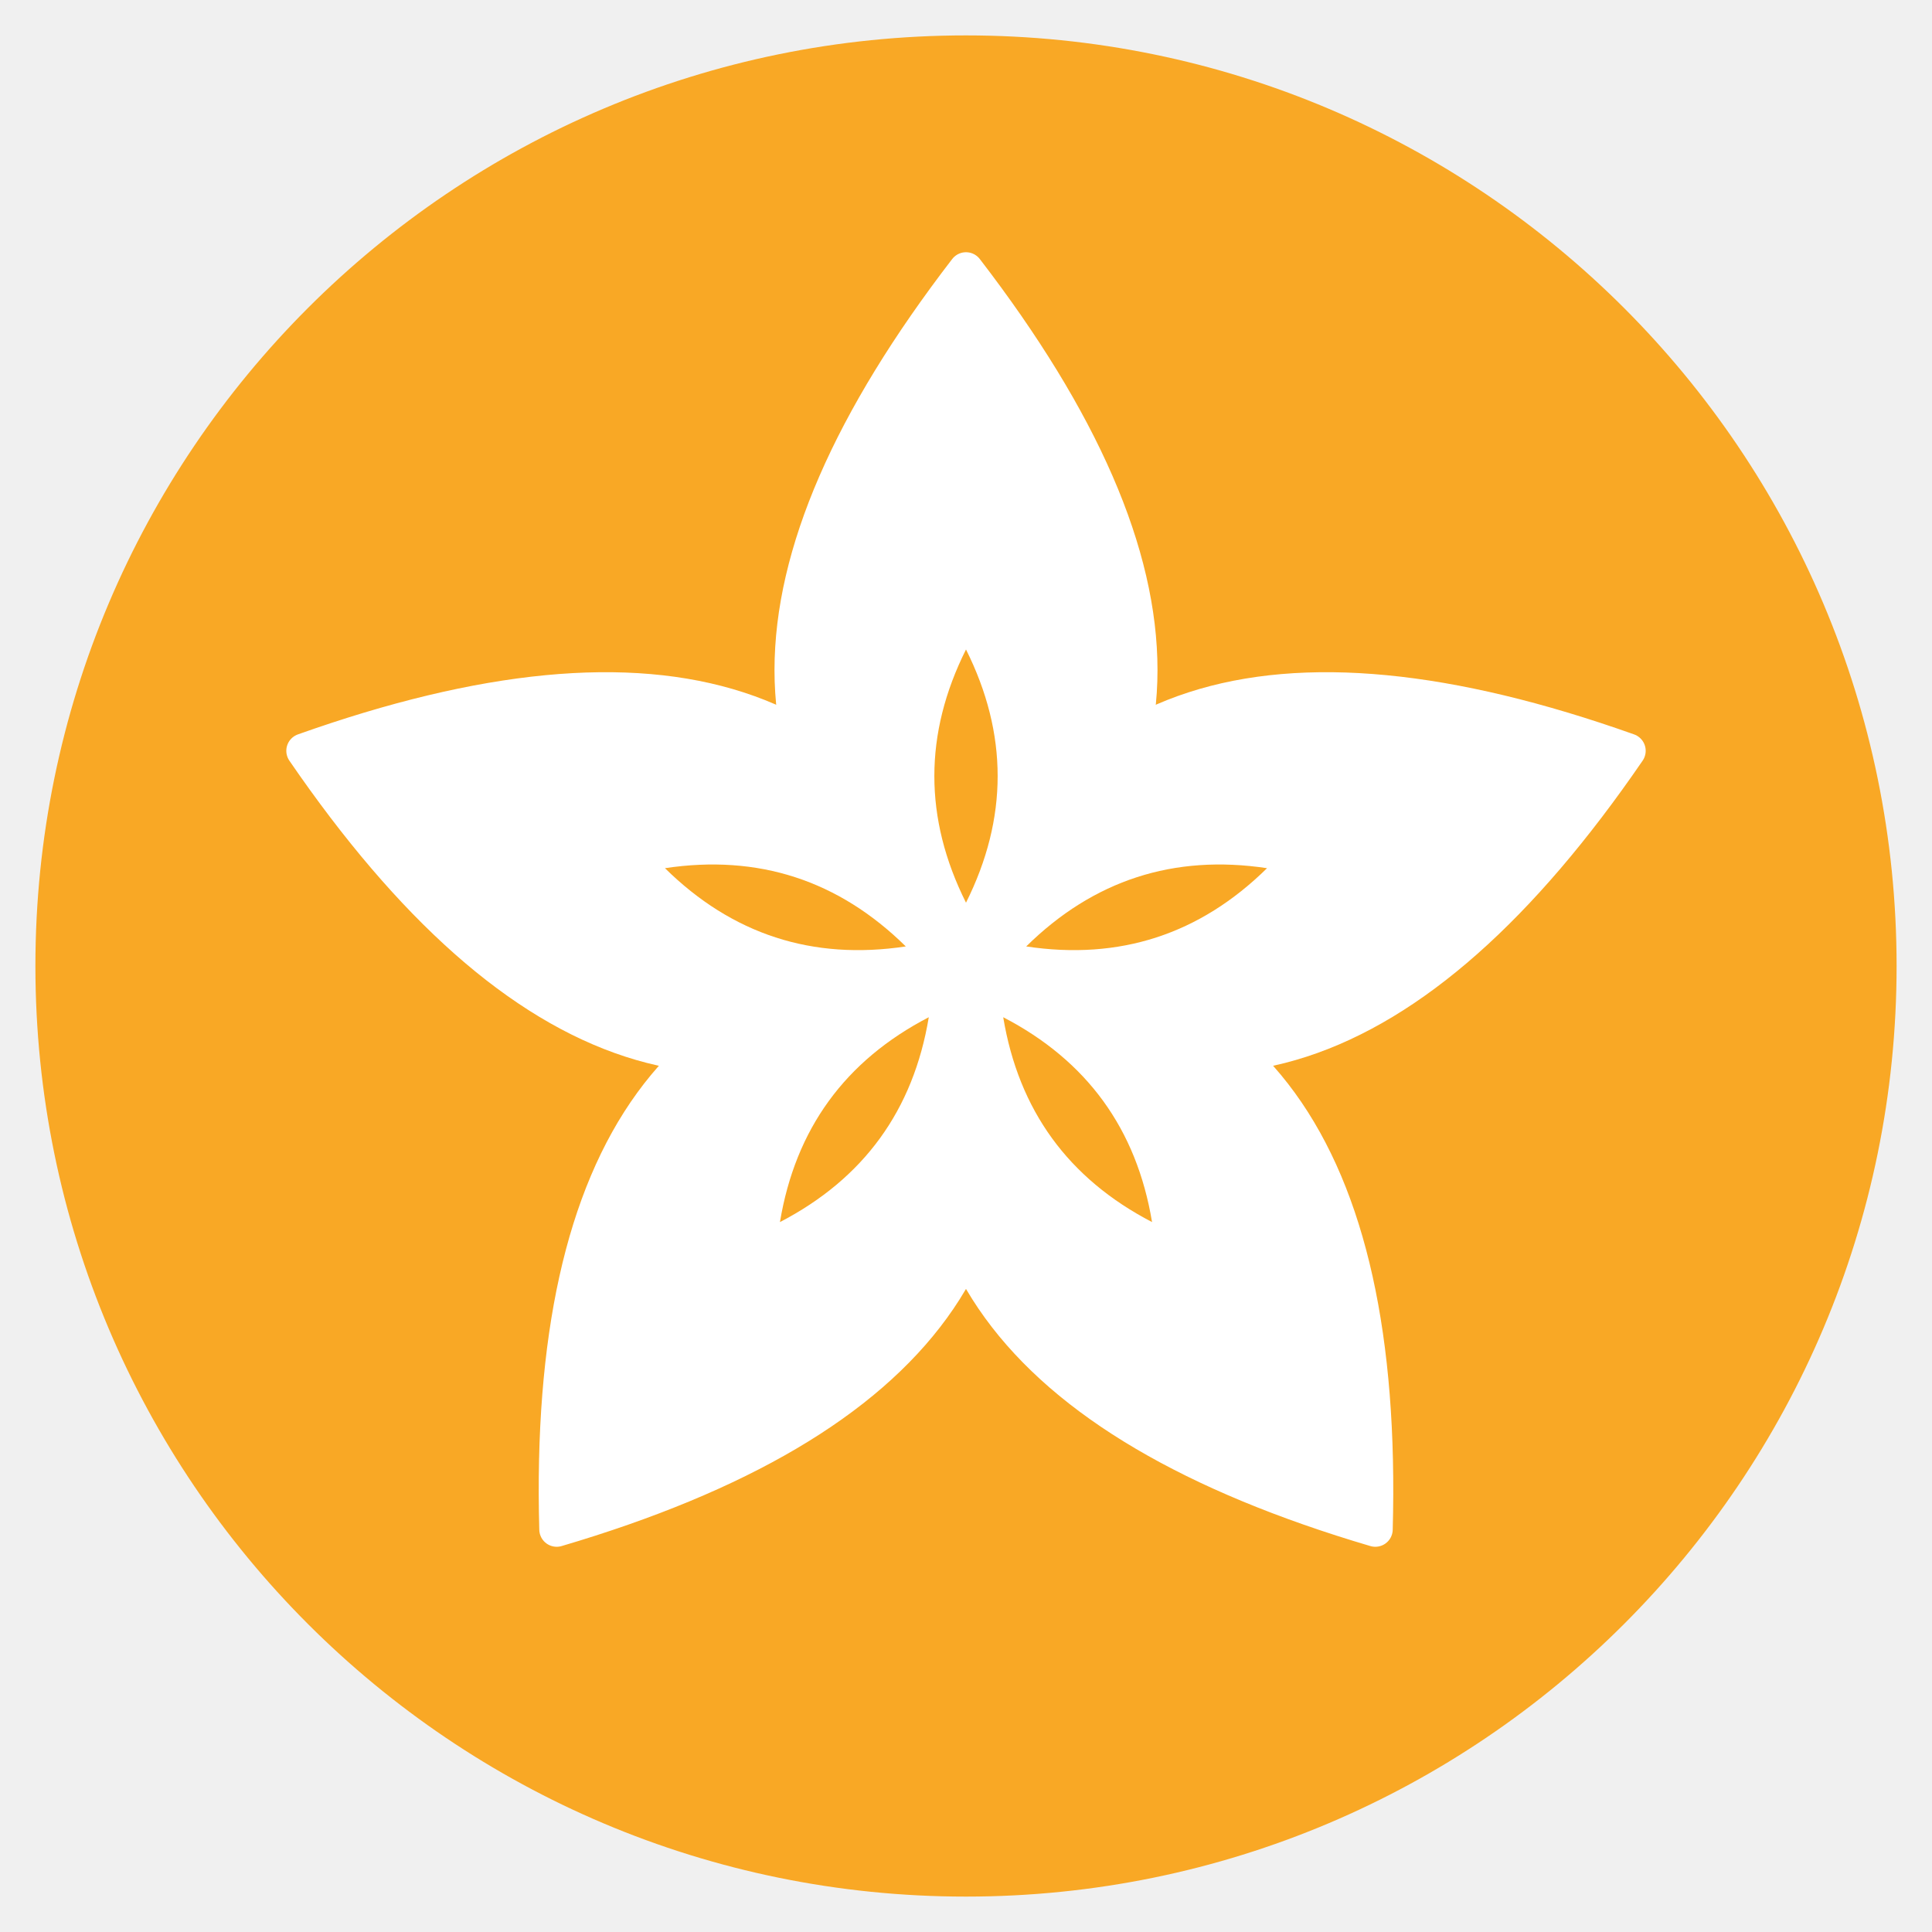
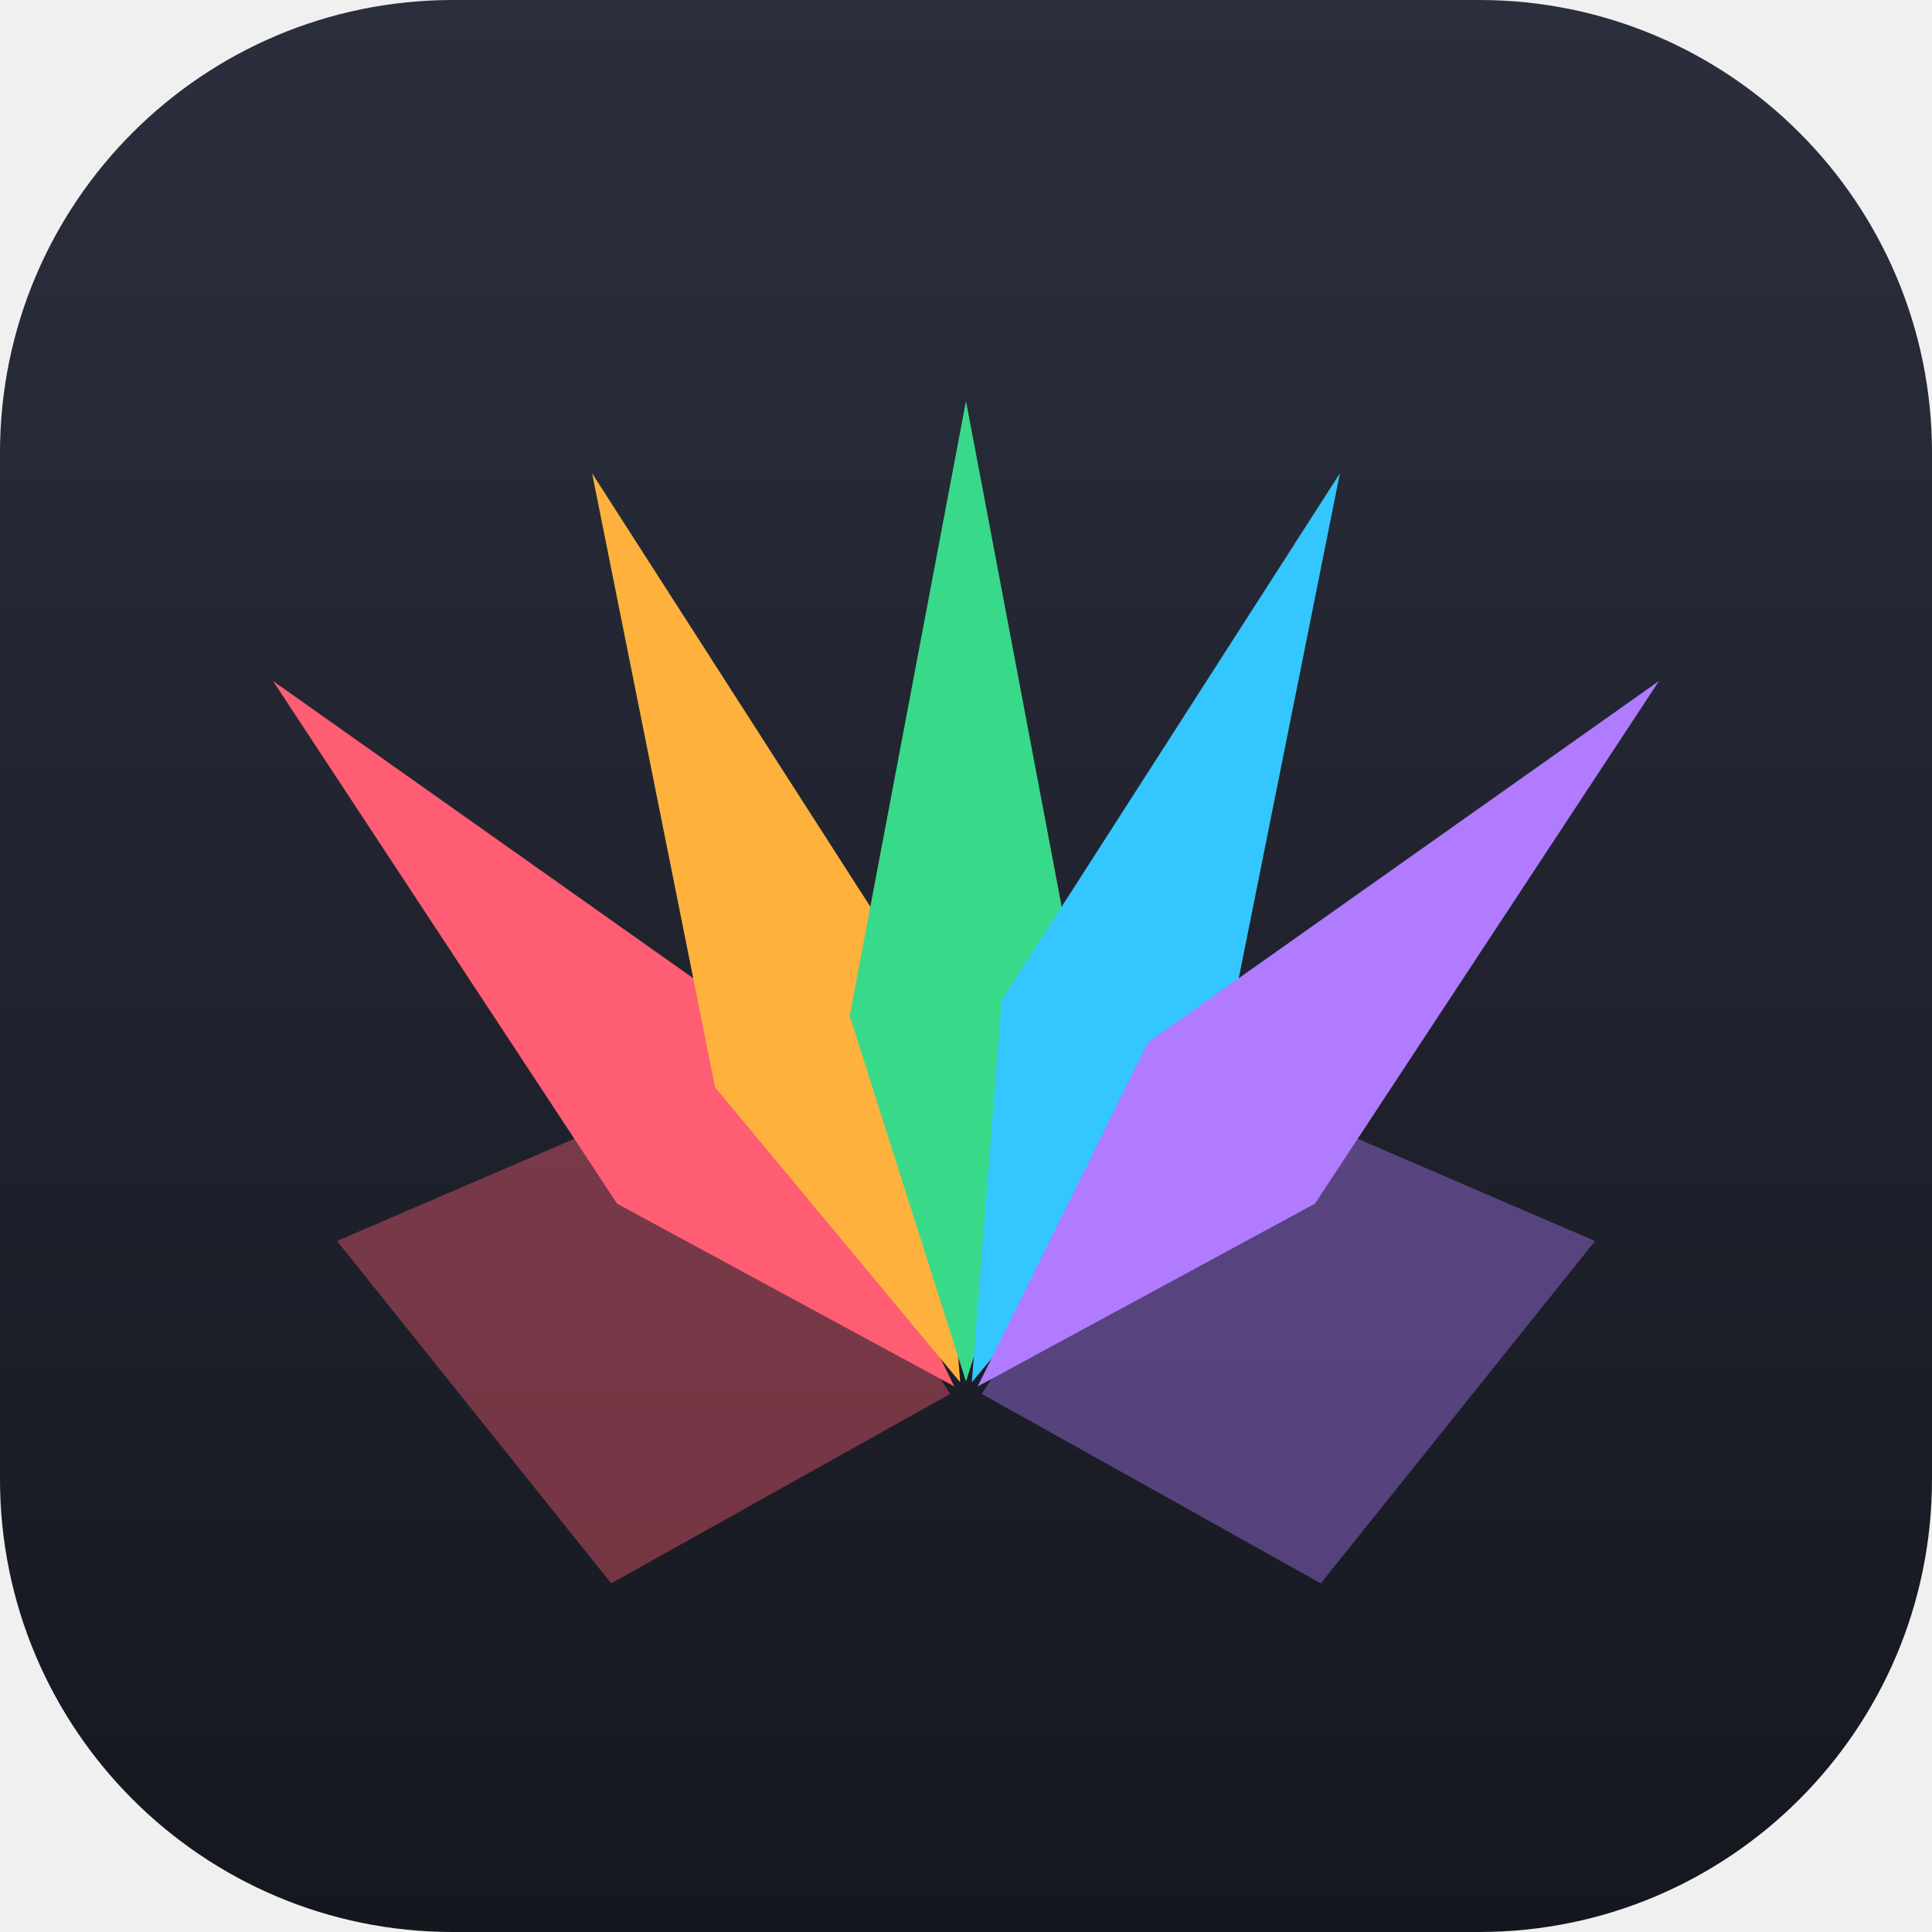
- <svg xmlns="http://www.w3.org/2000/svg" width="512" height="512" viewBox="0 0 512 512" version="1.1" id="caramost-logo-icon">
-   <defs id="logo-defs">
-     <path id="khe-mui" fill="#ffffff" stroke="#ffffff" stroke-width="5" stroke-linecap="round" stroke-linejoin="round" d="M 0,0 Q 50,-35 0,-100 -50,-35 0,0" />
-     <path id="khe-hat" d="m 0,-50 q 10,20 0,40 -10,-20 0,-40" />
+ <svg xmlns="http://www.w3.org/2000/svg" width="512" height="512" viewBox="0 0 512 512">
+   <defs>
+     <linearGradient id="bg" x1="0" y1="0" x2="0" y2="1">
+       <stop offset="0" stop-color="#2b2f3d" />
+       <stop offset="1" stop-color="#15171f" />
+     </linearGradient>
  </defs>
-   <g id="logo-icon" transform="matrix(1.677667,0,0,1.677667,256,256)">
-     <circle id="bg-circle" r="140" fill="#f9a825" stroke="#f9a825" stroke-width="14" cx="0" cy="0" />
-     <g id="khe-muis" stroke-linecap="round" stroke-linejoin="round" transform="scale(1.1)">
-       <use href="#khe-mui" id="khe-mui-1" />
-       <use href="#khe-mui" id="khe-mui-2" transform="rotate(72)" />
-       <use href="#khe-mui" id="khe-mui-3" transform="rotate(144)" />
-       <use href="#khe-mui" id="khe-mui-4" transform="rotate(-144)" />
-       <use href="#khe-mui" id="khe-mui-5" transform="rotate(-72)" />
-     </g>
-     <g id="khe-hats" fill="#f9a825">
-       <use href="#khe-hat" id="khe-hat-1" />
-       <use href="#khe-hat" id="khe-hat-2" transform="rotate(72)" />
-       <use href="#khe-hat" id="khe-hat-3" transform="rotate(144)" />
-       <use href="#khe-hat" id="khe-hat-4" transform="rotate(-144)" />
-       <use href="#khe-hat" id="khe-hat-5" transform="rotate(-72)" />
-     </g>
+   <rect width="512" height="512" rx="120" ry="120" fill="url(#bg)" />
+   <g transform="translate(256,256) scale(2.202) translate(-100,-104)">
+     <path d="M24.3,137.1 L72.8,116.2 L98.1,155.5 L57.3,178.3 Z" fill="#ff5d73" fill-opacity="0.4" />
+     <path d="M175.7,137.1 L142.7,178.3 L101.9,155.5 L127.2,116.2 Z" fill="#b07bff" fill-opacity="0.4" />
+     <path d="M16.6,69.7 L78.1,113.2 L98.6,154.6 L58.0,132.6 Z" fill="#ff5d73" />
+     <path d="M55.0,44.7 L95.7,108.1 L99.3,154.1 L69.8,118.6 Z" fill="#ffb13d" />
+     <path d="M100.0,36.0 L114.0,110.0 L100.0,154.0 L86.0,110.0 Z" fill="#39d98a" />
+     <path d="M145.0,44.7 L130.2,118.6 L100.7,154.1 L104.3,108.1 Z" fill="#34c6ff" />
+     <path d="M183.4,69.7 L142.0,132.6 L101.4,154.6 L121.9,113.2 Z" fill="#b07bff" />
  </g>
</svg>
